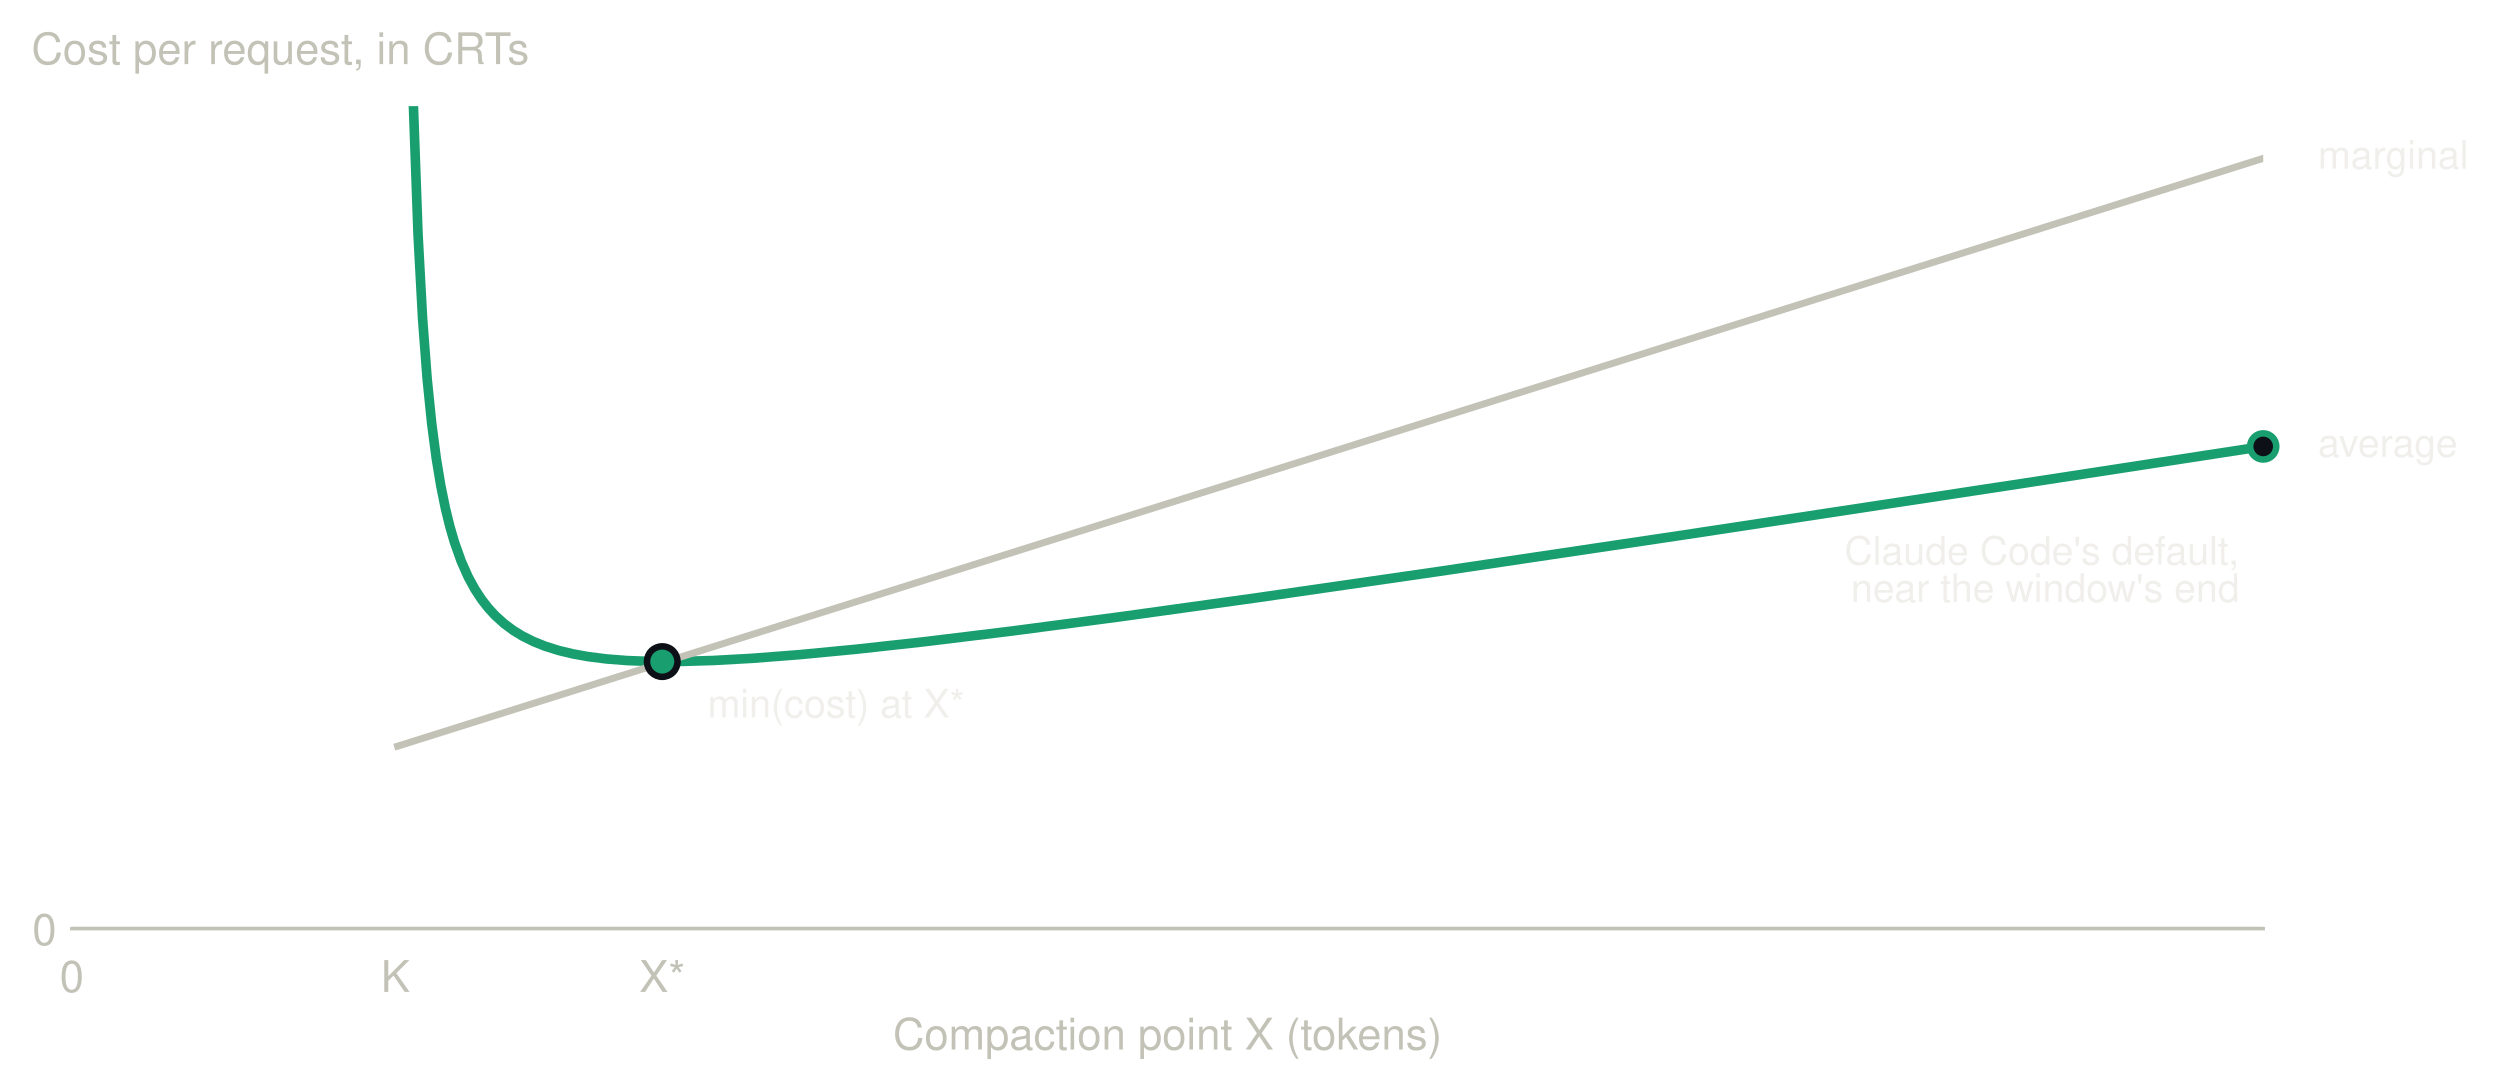
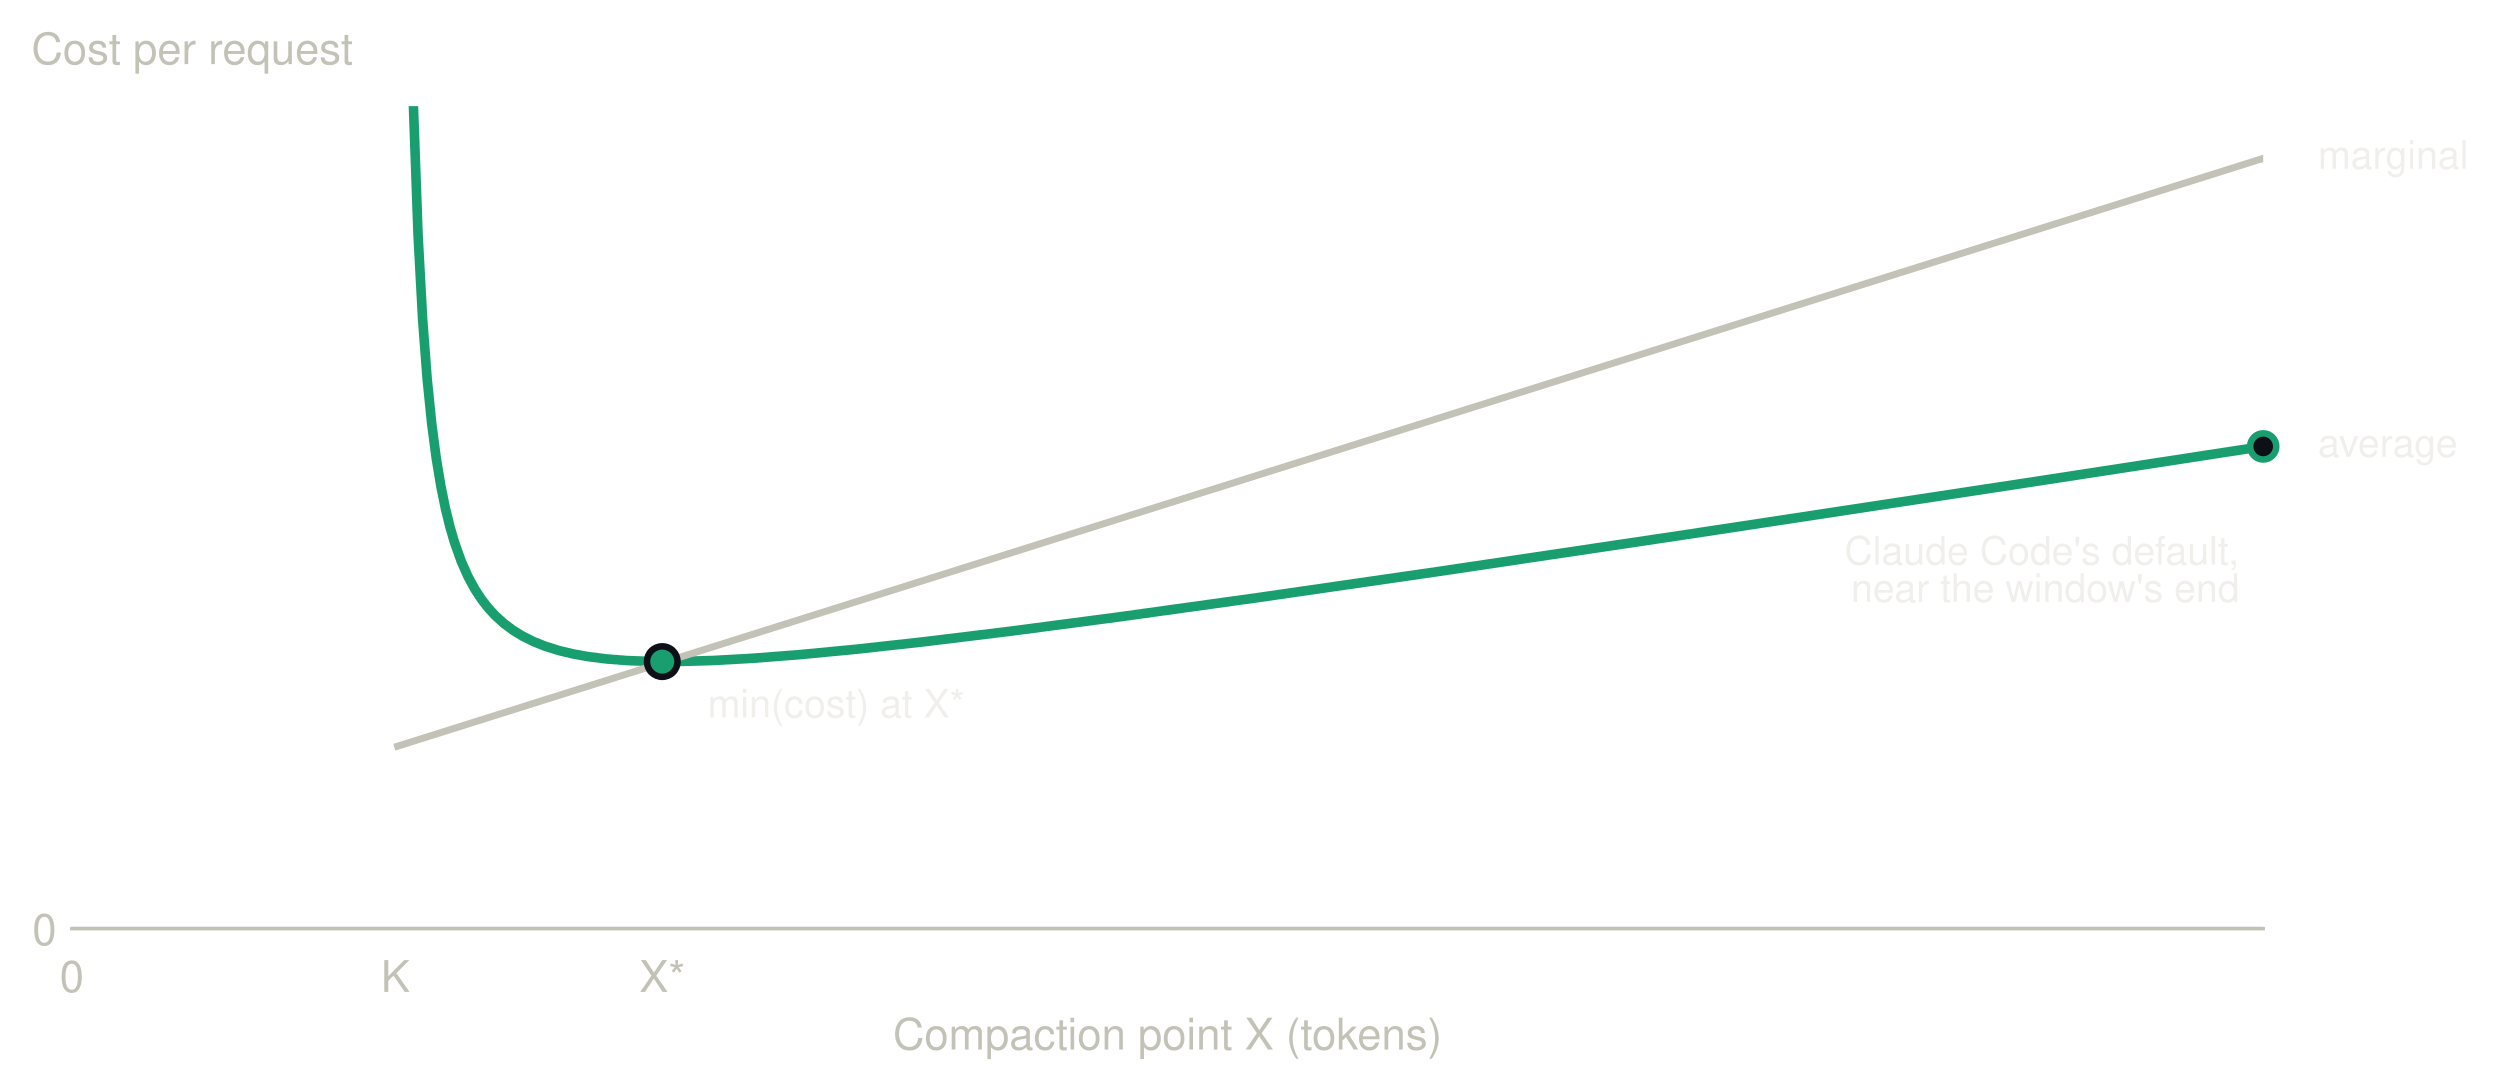
<svg xmlns="http://www.w3.org/2000/svg" xmlns:xlink="http://www.w3.org/1999/xlink" width="572.927pt" height="249.804pt" viewBox="0 0 572.927 249.804" version="1.1">
  <defs>
    <style type="text/css">*{stroke-linejoin: round; stroke-linecap: butt}</style>
  </defs>
  <g id="figure_1">
    <g id="patch_1">
      <path d="M 0 249.804  L 572.927 249.804  L 572.927 -0  L 0 -0  L 0 249.804  z " style="fill: none" />
    </g>
    <g id="axes_1">
      <g id="patch_2">
        <path d="M 16.46 212.82  L 518.66 212.82  L 518.66 24.324  L 16.46 24.324  L 16.46 212.82  z " style="fill: none" />
      </g>
      <g id="matplotlib.axis_1">
        <g id="xtick_1">
          <g id="line2d_1" />
          <g id="text_1">
            <text style="font-size: 10px; font-family: 'Helvetica', 'Arial', 'DejaVu Sans'; text-anchor: middle; fill: #c3c2b7" x="16.46" y="227.32" transform="rotate(-0 16.46 227.3202)">0</text>
          </g>
        </g>
        <g id="xtick_2">
          <g id="line2d_2" />
          <g id="text_2">
            <text style="font-size: 10px; font-family: 'Helvetica', 'Arial', 'DejaVu Sans'; text-anchor: middle; fill: #c3c2b7" x="90.602" y="227.32" transform="rotate(-0 90.60202 227.3202)">K</text>
          </g>
        </g>
        <g id="xtick_3">
          <g id="line2d_3" />
          <g id="text_3">
            <text style="font-size: 10px; font-family: 'Helvetica', 'Arial', 'DejaVu Sans'; text-anchor: middle; fill: #c3c2b7" x="151.768" y="227.32" transform="rotate(-0 151.7678 227.3202)">X*</text>
          </g>
        </g>
        <g id="text_4">
          <text style="font-size: 10px; font-family: 'Helvetica', 'Arial', 'DejaVu Sans'; text-anchor: middle; fill: #c3c2b7" x="267.56" y="240.519" transform="rotate(-0 267.56 240.5194)">Compaction point X (tokens)</text>
        </g>
      </g>
      <g id="matplotlib.axis_2">
        <g id="ytick_1">
          <g id="line2d_4">
            <path d="M 16.46 212.82  L 518.66 212.82  " clip-path="url(#p81f95c7d9a)" style="fill: none; stroke: #3a3936; stroke-width: 0.8; stroke-linecap: square" />
          </g>
          <g id="line2d_5" />
          <g id="text_5">
            <text style="font-size: 10px; font-family: 'Helvetica', 'Arial', 'DejaVu Sans'; text-anchor: end; fill: #c3c2b7" x="12.96" y="216.57" transform="rotate(-0 12.96 216.5702)">0</text>
          </g>
        </g>
        <g id="text_6">
-           <text style="font-size: 10px; font-family: 'Helvetica', 'Arial', 'DejaVu Sans'; text-anchor: start; fill: #c3c2b7" x="7.2" y="14.7" transform="rotate(-0 7.2 14.7)">Cost per request, in CRTs</text>
+           <text style="font-size: 10px; font-family: 'Helvetica', 'Arial', 'DejaVu Sans'; text-anchor: start; fill: #c3c2b7" x="7.2" y="14.7" transform="rotate(-0 7.2 14.7)">Cost per request</text>
        </g>
      </g>
      <g id="line2d_6">
        <path d="M 94.148 -1  L 94.245 4.141  L 94.765 24.865  L 95.806 53.83  L 96.847 73.085  L 97.888 86.792  L 98.929 97.031  L 99.969 104.959  L 101.01 111.268  L 102.051 116.4  L 103.092 120.65  L 104.133 124.22  L 105.694 128.61  L 107.255 132.131  L 108.817 135.006  L 110.378 137.388  L 111.939 139.385  L 113.5 141.077  L 115.582 142.956  L 117.664 144.495  L 119.745 145.768  L 122.347 147.063  L 124.949 148.1  L 128.072 149.079  L 131.194 149.832  L 134.837 150.488  L 139.001 151.012  L 143.684 151.379  L 149.409 151.589  L 155.654 151.595  L 163.46 151.364  L 172.307 150.871  L 183.236 150.025  L 196.246 148.782  L 211.859 147.061  L 231.634 144.646  L 256.614 141.358  L 288.36 136.943  L 329.993 130.917  L 386.197 122.543  L 464.26 110.673  L 518.66 102.309  L 518.66 102.309  " clip-path="url(#p81f95c7d9a)" style="fill: none; stroke: #199e70; stroke-width: 2.2; stroke-linecap: square" />
      </g>
      <g id="line2d_7">
        <path d="M 91.122 171.001  L 518.66 36.286  L 518.66 36.286  " clip-path="url(#p81f95c7d9a)" style="fill: none; stroke: #c3c2b7; stroke-width: 1.6; stroke-linecap: square" />
      </g>
      <g id="patch_3">
        <path d="M 16.46 212.82  L 518.66 212.82  " style="fill: none; stroke: #c3c2b7; stroke-width: 0.8; stroke-linejoin: miter; stroke-linecap: square" />
      </g>
      <g id="text_7">
        <text style="font-size: 9px; font-family: 'Helvetica', 'Arial', 'DejaVu Sans'; text-anchor: start; fill: #f0efec" x="531.215" y="104.688" transform="rotate(-0 531.215 104.6883)">average</text>
      </g>
      <g id="text_8">
        <text style="font-size: 9px; font-family: 'Helvetica', 'Arial', 'DejaVu Sans'; text-anchor: start; fill: #f0efec" x="531.215" y="38.665" transform="rotate(-0 531.215 38.66514)">marginal</text>
      </g>
      <g id="line2d_8">
        <defs>
          <path id="m316f82e623" d="M 0 3.5  C 0.928 3.5 1.819 3.131 2.475 2.475  C 3.131 1.819 3.5 0.928 3.5 0  C 3.5 -0.928 3.131 -1.819 2.475 -2.475  C 1.819 -3.131 0.928 -3.5 0 -3.5  C -0.928 -3.5 -1.819 -3.131 -2.475 -2.475  C -3.131 -1.819 -3.5 -0.928 -3.5 0  C -3.5 0.928 -3.131 1.819 -2.475 2.475  C -1.819 3.131 -0.928 3.5 0 3.5  z " style="stroke: #0d1117; stroke-width: 1.5" />
        </defs>
        <g clip-path="url(#p81f95c7d9a)">
          <use xlink:href="#m316f82e623" x="151.768" y="151.615" style="fill: #199e70; stroke: #0d1117; stroke-width: 1.5" />
        </g>
      </g>
      <g id="text_9">
        <text style="font-size: 9px; font-family: 'Helvetica', 'Arial', 'DejaVu Sans'; text-anchor: start; fill: #f0efec" x="162.176" y="164.424" transform="rotate(-0 162.1761 164.4241)">min(cost) at X*</text>
      </g>
      <g id="line2d_9">
        <defs>
          <path id="m46b5d92334" d="M 0 3  C 0.796 3 1.559 2.684 2.121 2.121  C 2.684 1.559 3 0.796 3 0  C 3 -0.796 2.684 -1.559 2.121 -2.121  C 1.559 -2.684 0.796 -3 0 -3  C -0.796 -3 -1.559 -2.684 -2.121 -2.121  C -2.684 -1.559 -3 -0.796 -3 0  C -3 0.796 -2.684 1.559 -2.121 2.121  C -1.559 2.684 -0.796 3 0 3  z " style="stroke: #199e70; stroke-width: 1.5" />
        </defs>
        <g>
          <use xlink:href="#m46b5d92334" x="518.66" y="102.309" style="fill: #0d1117; stroke: #199e70; stroke-width: 1.5" />
        </g>
      </g>
      <g id="text_10">
        <text style="font-size: 9px; font-family: 'Helvetica', 'Arial', 'DejaVu Sans'; fill: #f0efec" transform="translate(422.6838 129.389)">Claude Code's default,</text>
        <text style="font-size: 9px; font-family: 'Helvetica', 'Arial', 'DejaVu Sans'; fill: #f0efec" transform="translate(424.1871 137.9364)">near the window's end</text>
      </g>
    </g>
  </g>
  <defs>
    <clipPath id="p81f95c7d9a">
      <rect x="16.46" y="24.324" width="502.2" height="188.496" />
    </clipPath>
  </defs>
</svg>
